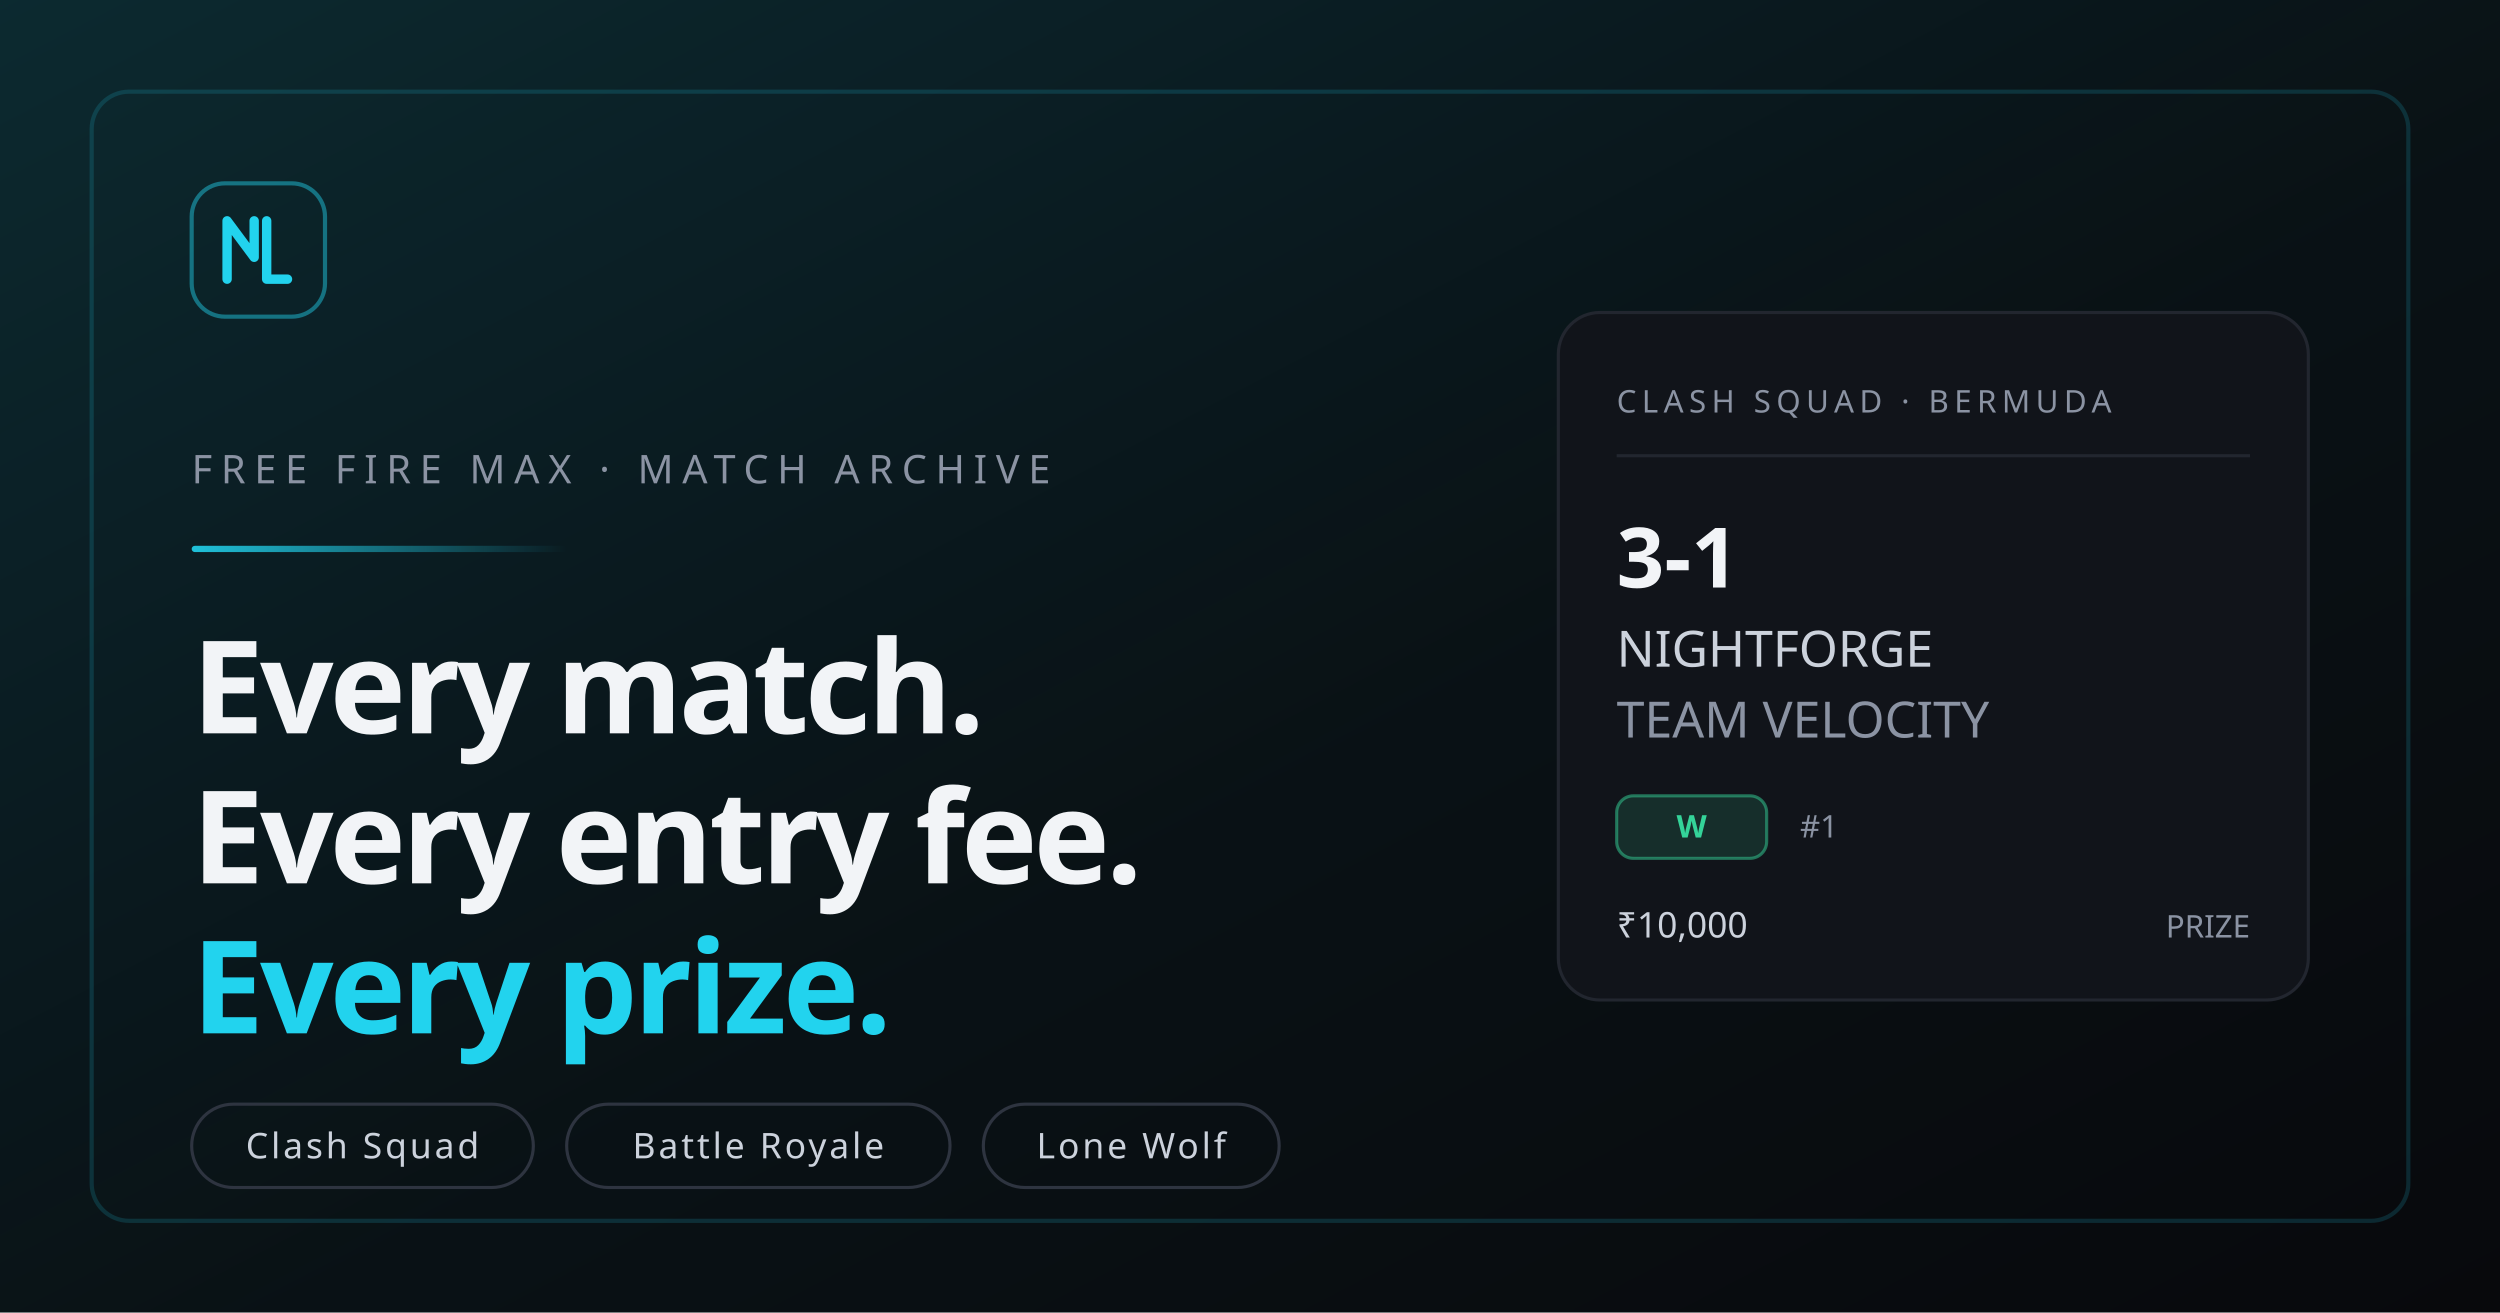
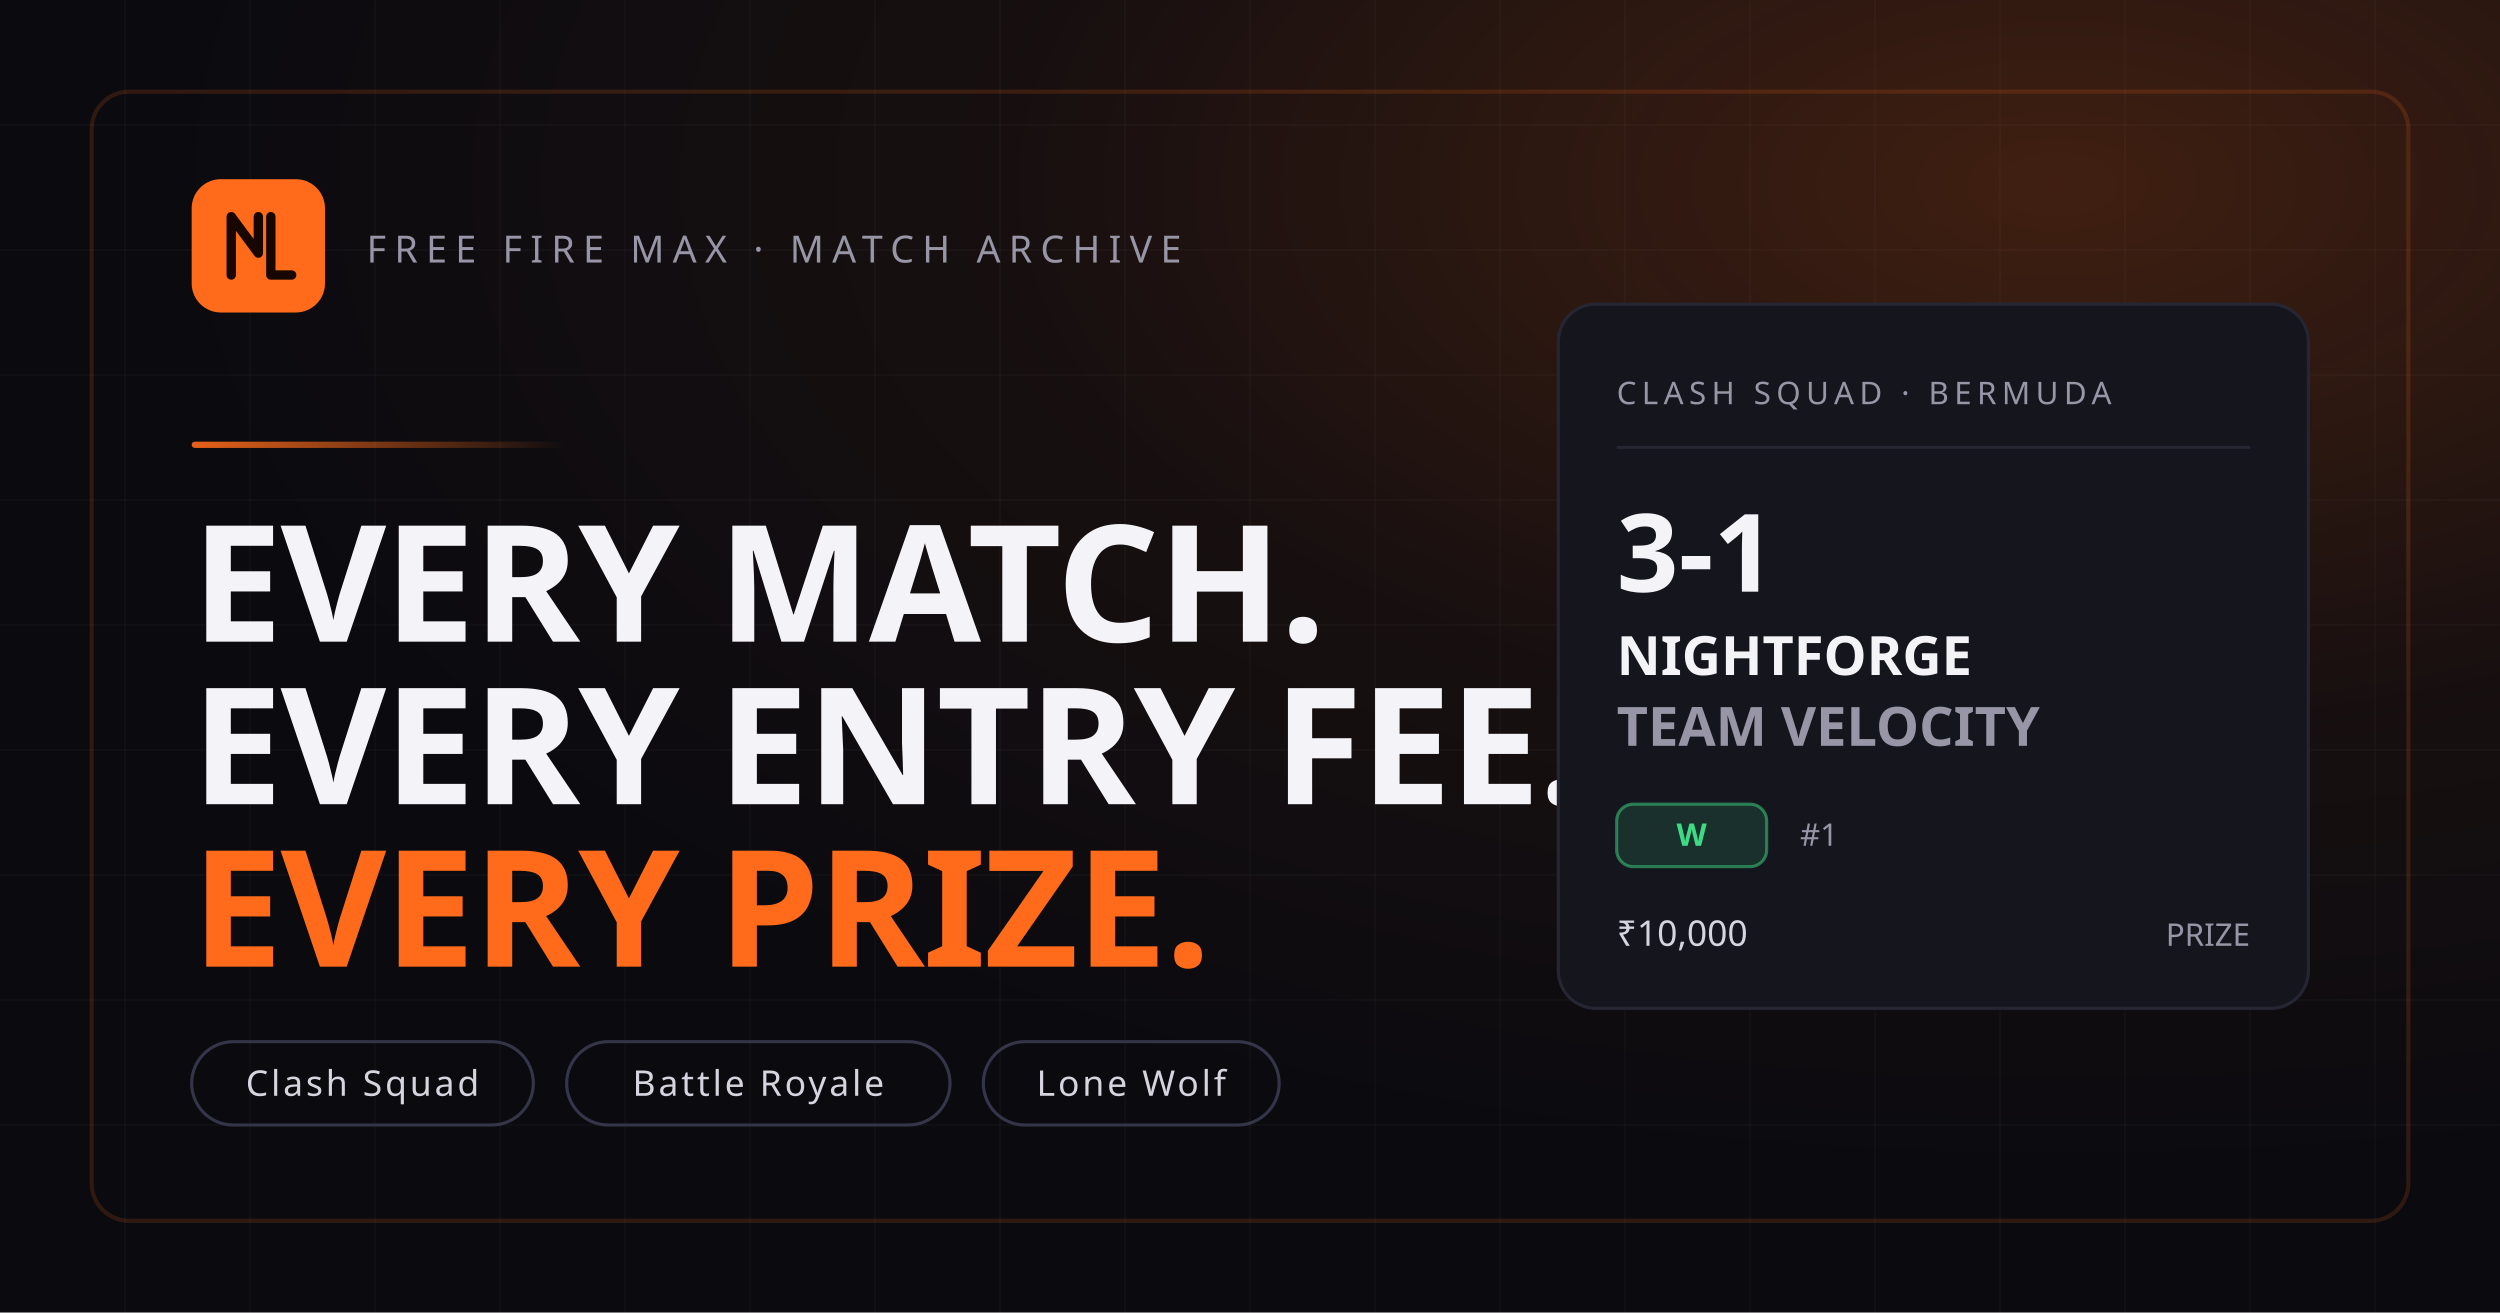
<svg xmlns="http://www.w3.org/2000/svg" width="1200" height="630" viewBox="0 0 1200 630">
  <defs>
-     <linearGradient id="glow" x1="0" y1="0" x2="1" y2="1">
-       <stop offset="0%" stop-color="#22d3ee" stop-opacity="0.16" />
-       <stop offset="55%" stop-color="#22d3ee" stop-opacity="0.04" />
-       <stop offset="100%" stop-color="#22d3ee" stop-opacity="0" />
-     </linearGradient>
+     <radialGradient id="glow" cx="0.82" cy="0.14" r="0.78">
+       <stop offset="0%" stop-color="#ff6b1a" stop-opacity="0.22" />
+       <stop offset="55%" stop-color="#ff6b1a" stop-opacity="0.05" />
+       <stop offset="100%" stop-color="#ff6b1a" stop-opacity="0" />
+     </radialGradient>
    <linearGradient id="rule" x1="0" y1="0" x2="1" y2="0">
-       <stop offset="0%" stop-color="#22d3ee" stop-opacity="0.9" />
-       <stop offset="100%" stop-color="#22d3ee" stop-opacity="0" />
+       <stop offset="0%" stop-color="#ff6b1a" stop-opacity="0.9" />
+       <stop offset="100%" stop-color="#ff6b1a" stop-opacity="0" />
    </linearGradient>
  </defs>
-   <rect width="1200" height="630" fill="#08090c" />
+   <rect width="1200" height="630" fill="#0a0a0f" />
  <rect width="1200" height="630" fill="url(#glow)" />
-   <rect x="44" y="44" width="1112" height="542" rx="18" fill="none" stroke="#22d3ee" stroke-opacity="0.16" stroke-width="2" />
-   <g transform="translate(92,88)">
-     <rect x="0" y="0" width="64" height="64" rx="16" fill="none" stroke="#22d3ee" stroke-opacity="0.45" stroke-width="2" />
-     <path d="M17 46V18l13 17.5V18" fill="none" stroke="#22d3ee" stroke-width="4.5" stroke-linecap="round" stroke-linejoin="round" />
-     <path d="M36 18v28h10" fill="none" stroke="#22d3ee" stroke-width="4.5" stroke-linecap="round" stroke-linejoin="round" />
+   <g stroke="#ffffff" stroke-opacity="0.02" stroke-width="1">
+     <path d="M0 60h1200M0 120h1200M0 180h1200M0 240h1200M0 300h1200M0 360h1200M0 420h1200M0 480h1200M0 540h1200" />
+     <path d="M60 0v630M120 0v630M180 0v630M240 0v630M300 0v630M360 0v630M420 0v630M480 0v630M540 0v630M600 0v630M660 0v630M720 0v630M780 0v630M840 0v630M900 0v630M960 0v630M1020 0v630M1080 0v630M1140 0v630" />
  </g>
-   <text x="92" y="232" font-family="JetBrains Mono" font-size="19" font-weight="500" letter-spacing="4.2" fill="#8b93a3">FREE FIRE MAX · MATCH ARCHIVE</text>
-   <rect x="92" y="262" width="180" height="3" rx="1.5" fill="url(#rule)" />
-   <text x="92" y="352" font-family="Space Grotesk" font-weight="700" font-size="62" letter-spacing="-1.9" fill="#f2f4f7">Every match.</text>
-   <text x="92" y="424" font-family="Space Grotesk" font-weight="700" font-size="62" letter-spacing="-1.9" fill="#f2f4f7">Every entry fee.</text>
-   <text x="92" y="496" font-family="Space Grotesk" font-weight="700" font-size="62" letter-spacing="-1.9" fill="#22d3ee">Every prize.</text>
-   <g font-family="JetBrains Mono" font-size="17" font-weight="500" letter-spacing="1.4" fill="#ccd2dc">
-     <rect x="92" y="530" width="164" height="40" rx="20" fill="none" stroke="#2e3440" stroke-width="1.5" />
-     <text x="174" y="556" text-anchor="middle">Clash Squad</text>
-     <rect x="272" y="530" width="184" height="40" rx="20" fill="none" stroke="#2e3440" stroke-width="1.5" />
-     <text x="364" y="556" text-anchor="middle">Battle Royale</text>
-     <rect x="472" y="530" width="142" height="40" rx="20" fill="none" stroke="#2e3440" stroke-width="1.5" />
-     <text x="543" y="556" text-anchor="middle">Lone Wolf</text>
+   <rect x="44" y="44" width="1112" height="542" rx="18" fill="none" stroke="#ff6b1a" stroke-opacity="0.16" stroke-width="2" />
+   <g transform="translate(92,86)">
+     <rect x="0" y="0" width="64" height="64" rx="14" fill="#ff6b1a" />
+     <path d="M19 46V18l13 17.5V18" fill="none" stroke="#170700" stroke-width="4.5" stroke-linecap="round" stroke-linejoin="round" />
+     <path d="M38 18v28h10" fill="none" stroke="#170700" stroke-width="4.5" stroke-linecap="round" stroke-linejoin="round" />
  </g>
-   <g transform="translate(748,150)">
-     <rect x="0" y="0" width="360" height="330" rx="20" fill="#11141a" stroke="#22262f" stroke-width="1.5" />
-     <text x="28" y="48" font-family="JetBrains Mono" font-size="15" letter-spacing="2.6" fill="#8b93a3">CLASH SQUAD · BERMUDA</text>
-     <rect x="28" y="68" width="304" height="1.5" fill="#22262f" />
-     <text x="28" y="132" font-family="Space Grotesk" font-weight="700" font-size="40" fill="#f2f4f7">3-1</text>
-     <text x="28" y="170" font-family="Space Grotesk" font-weight="500" font-size="24" fill="#ccd2dc">NIGHTFORGE</text>
-     <text x="28" y="204" font-family="Space Grotesk" font-weight="500" font-size="24" fill="#8b93a3">TEAM VELOCITY</text>
-     <rect x="28" y="232" width="72" height="30" rx="8" fill="#34d399" fill-opacity="0.14" stroke="#34d399" stroke-opacity="0.5" stroke-width="1.5" />
-     <text x="64" y="252" text-anchor="middle" font-family="JetBrains Mono" font-size="15" font-weight="600" fill="#34d399">W</text>
-     <text x="116" y="252" font-family="JetBrains Mono" font-size="15" fill="#8b93a3">#1</text>
-     <text x="28" y="300" font-family="JetBrains Mono" font-size="17" fill="#ccd2dc">₹10,000</text>
-     <text x="332" y="300" text-anchor="end" font-family="JetBrains Mono" font-size="15" fill="#8b93a3">PRIZE</text>
+   <text x="176" y="126" font-family="JetBrains Mono" font-size="18" font-weight="500" letter-spacing="4" fill="#9896a6">FREE FIRE MAX · MATCH ARCHIVE</text>
+   <rect x="92" y="212" width="180" height="3" rx="1.5" fill="url(#rule)" />
+   <text x="92" y="308" font-family="Barlow Condensed, Arial Narrow, sans-serif" font-weight="700" font-size="78" letter-spacing="-1" fill="#f4f3f7">EVERY MATCH.</text>
+   <text x="92" y="386" font-family="Barlow Condensed, Arial Narrow, sans-serif" font-weight="700" font-size="78" letter-spacing="-1" fill="#f4f3f7">EVERY ENTRY FEE.</text>
+   <text x="92" y="464" font-family="Barlow Condensed, Arial Narrow, sans-serif" font-weight="700" font-size="78" letter-spacing="-1" fill="#ff6b1a">EVERY PRIZE.</text>
+   <g font-family="JetBrains Mono" font-size="17" font-weight="500" letter-spacing="1.4" fill="#d6d4de">
+     <rect x="92" y="500" width="164" height="40" rx="20" fill="none" stroke="#35354a" stroke-width="1.5" />
+     <text x="174" y="526" text-anchor="middle">Clash Squad</text>
+     <rect x="272" y="500" width="184" height="40" rx="20" fill="none" stroke="#35354a" stroke-width="1.5" />
+     <text x="364" y="526" text-anchor="middle">Battle Royale</text>
+     <rect x="472" y="500" width="142" height="40" rx="20" fill="none" stroke="#35354a" stroke-width="1.5" />
+     <text x="543" y="526" text-anchor="middle">Lone Wolf</text>
+   </g>
+   <g transform="translate(748,146)">
+     <rect x="0" y="0" width="360" height="338" rx="18" fill="#15151e" stroke="#262633" stroke-width="1.5" />
+     <text x="28" y="48" font-family="JetBrains Mono" font-size="15" letter-spacing="2.6" fill="#9896a6">CLASH SQUAD · BERMUDA</text>
+     <rect x="28" y="68" width="304" height="1.5" fill="#262633" />
+     <text x="28" y="138" font-family="Barlow Condensed, Arial Narrow, sans-serif" font-weight="700" font-size="52" fill="#f4f3f7">3-1</text>
+     <text x="28" y="178" font-family="Barlow Condensed, Arial Narrow, sans-serif" font-weight="600" font-size="26" fill="#f4f3f7">NIGHTFORGE</text>
+     <text x="28" y="212" font-family="Barlow Condensed, Arial Narrow, sans-serif" font-weight="600" font-size="26" fill="#9896a6">TEAM VELOCITY</text>
+     <rect x="28" y="240" width="72" height="30" rx="8" fill="#3ddc84" fill-opacity="0.14" stroke="#3ddc84" stroke-opacity="0.5" stroke-width="1.5" />
+     <text x="64" y="260" text-anchor="middle" font-family="JetBrains Mono" font-size="15" font-weight="600" fill="#3ddc84">W</text>
+     <text x="116" y="260" font-family="JetBrains Mono" font-size="15" fill="#9896a6">#1</text>
+     <text x="28" y="308" font-family="JetBrains Mono" font-size="17" fill="#d6d4de">₹10,000</text>
+     <text x="332" y="308" text-anchor="end" font-family="JetBrains Mono" font-size="15" fill="#9896a6">PRIZE</text>
  </g>
</svg>
